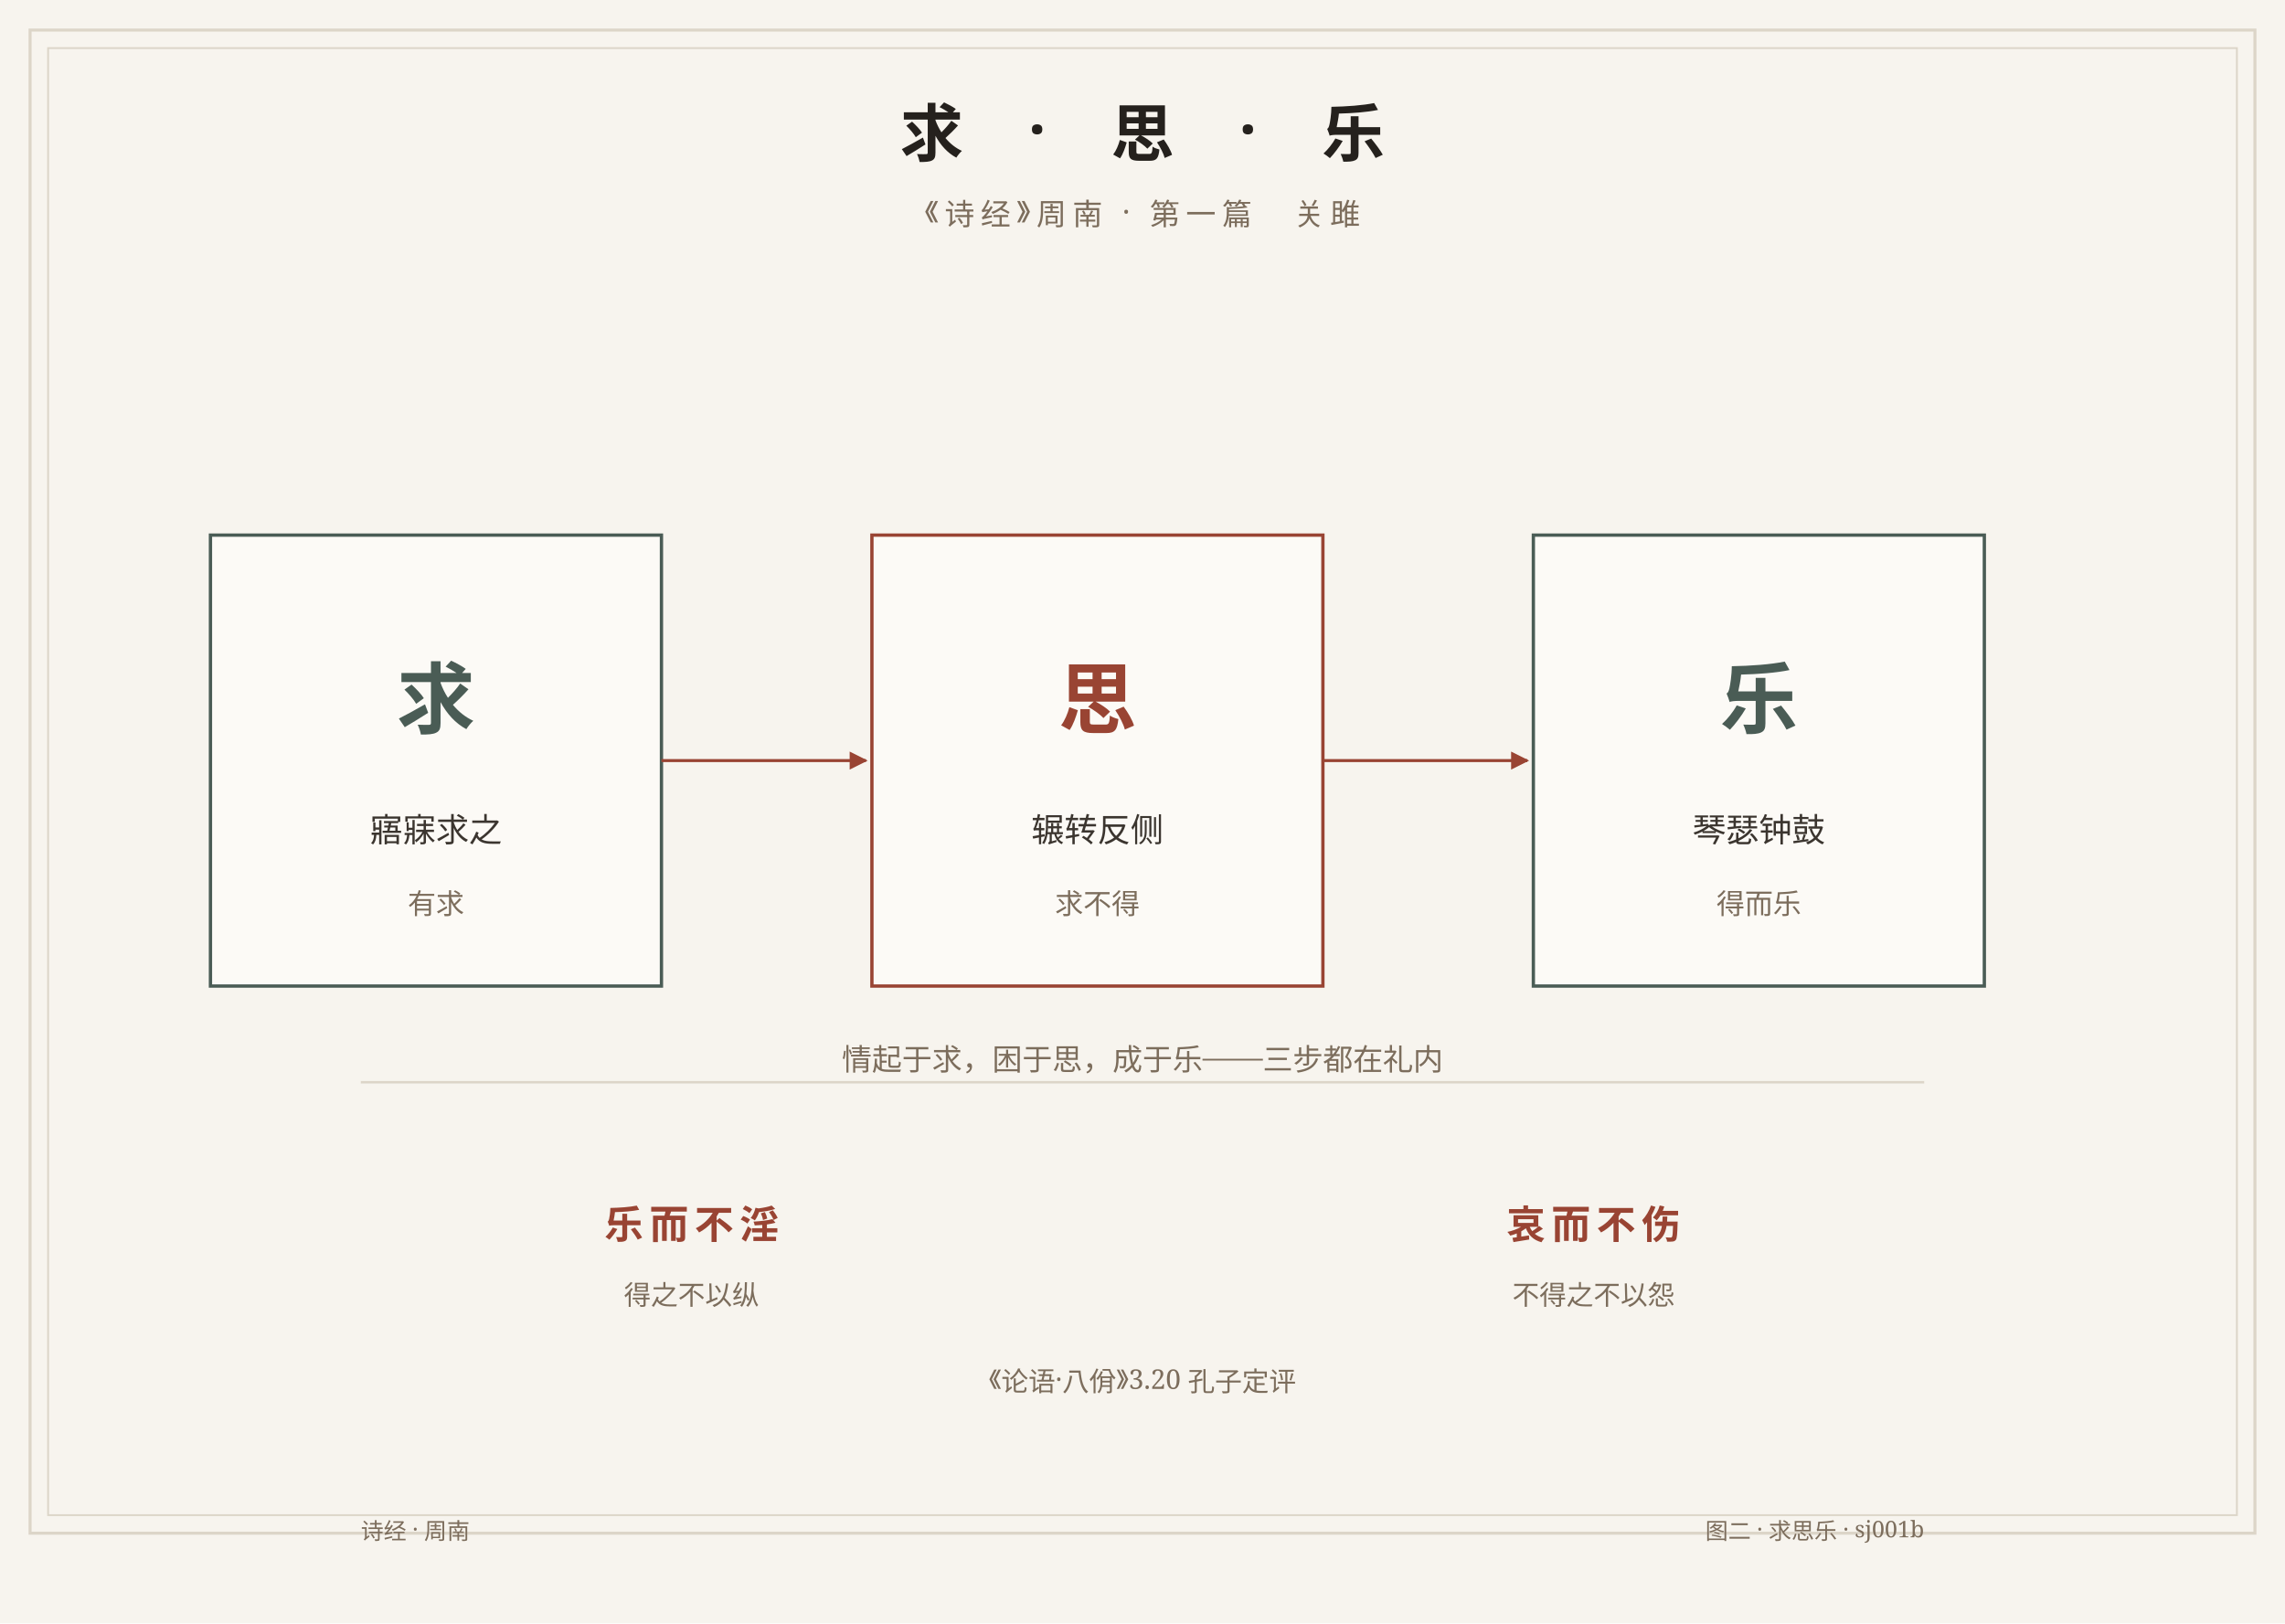
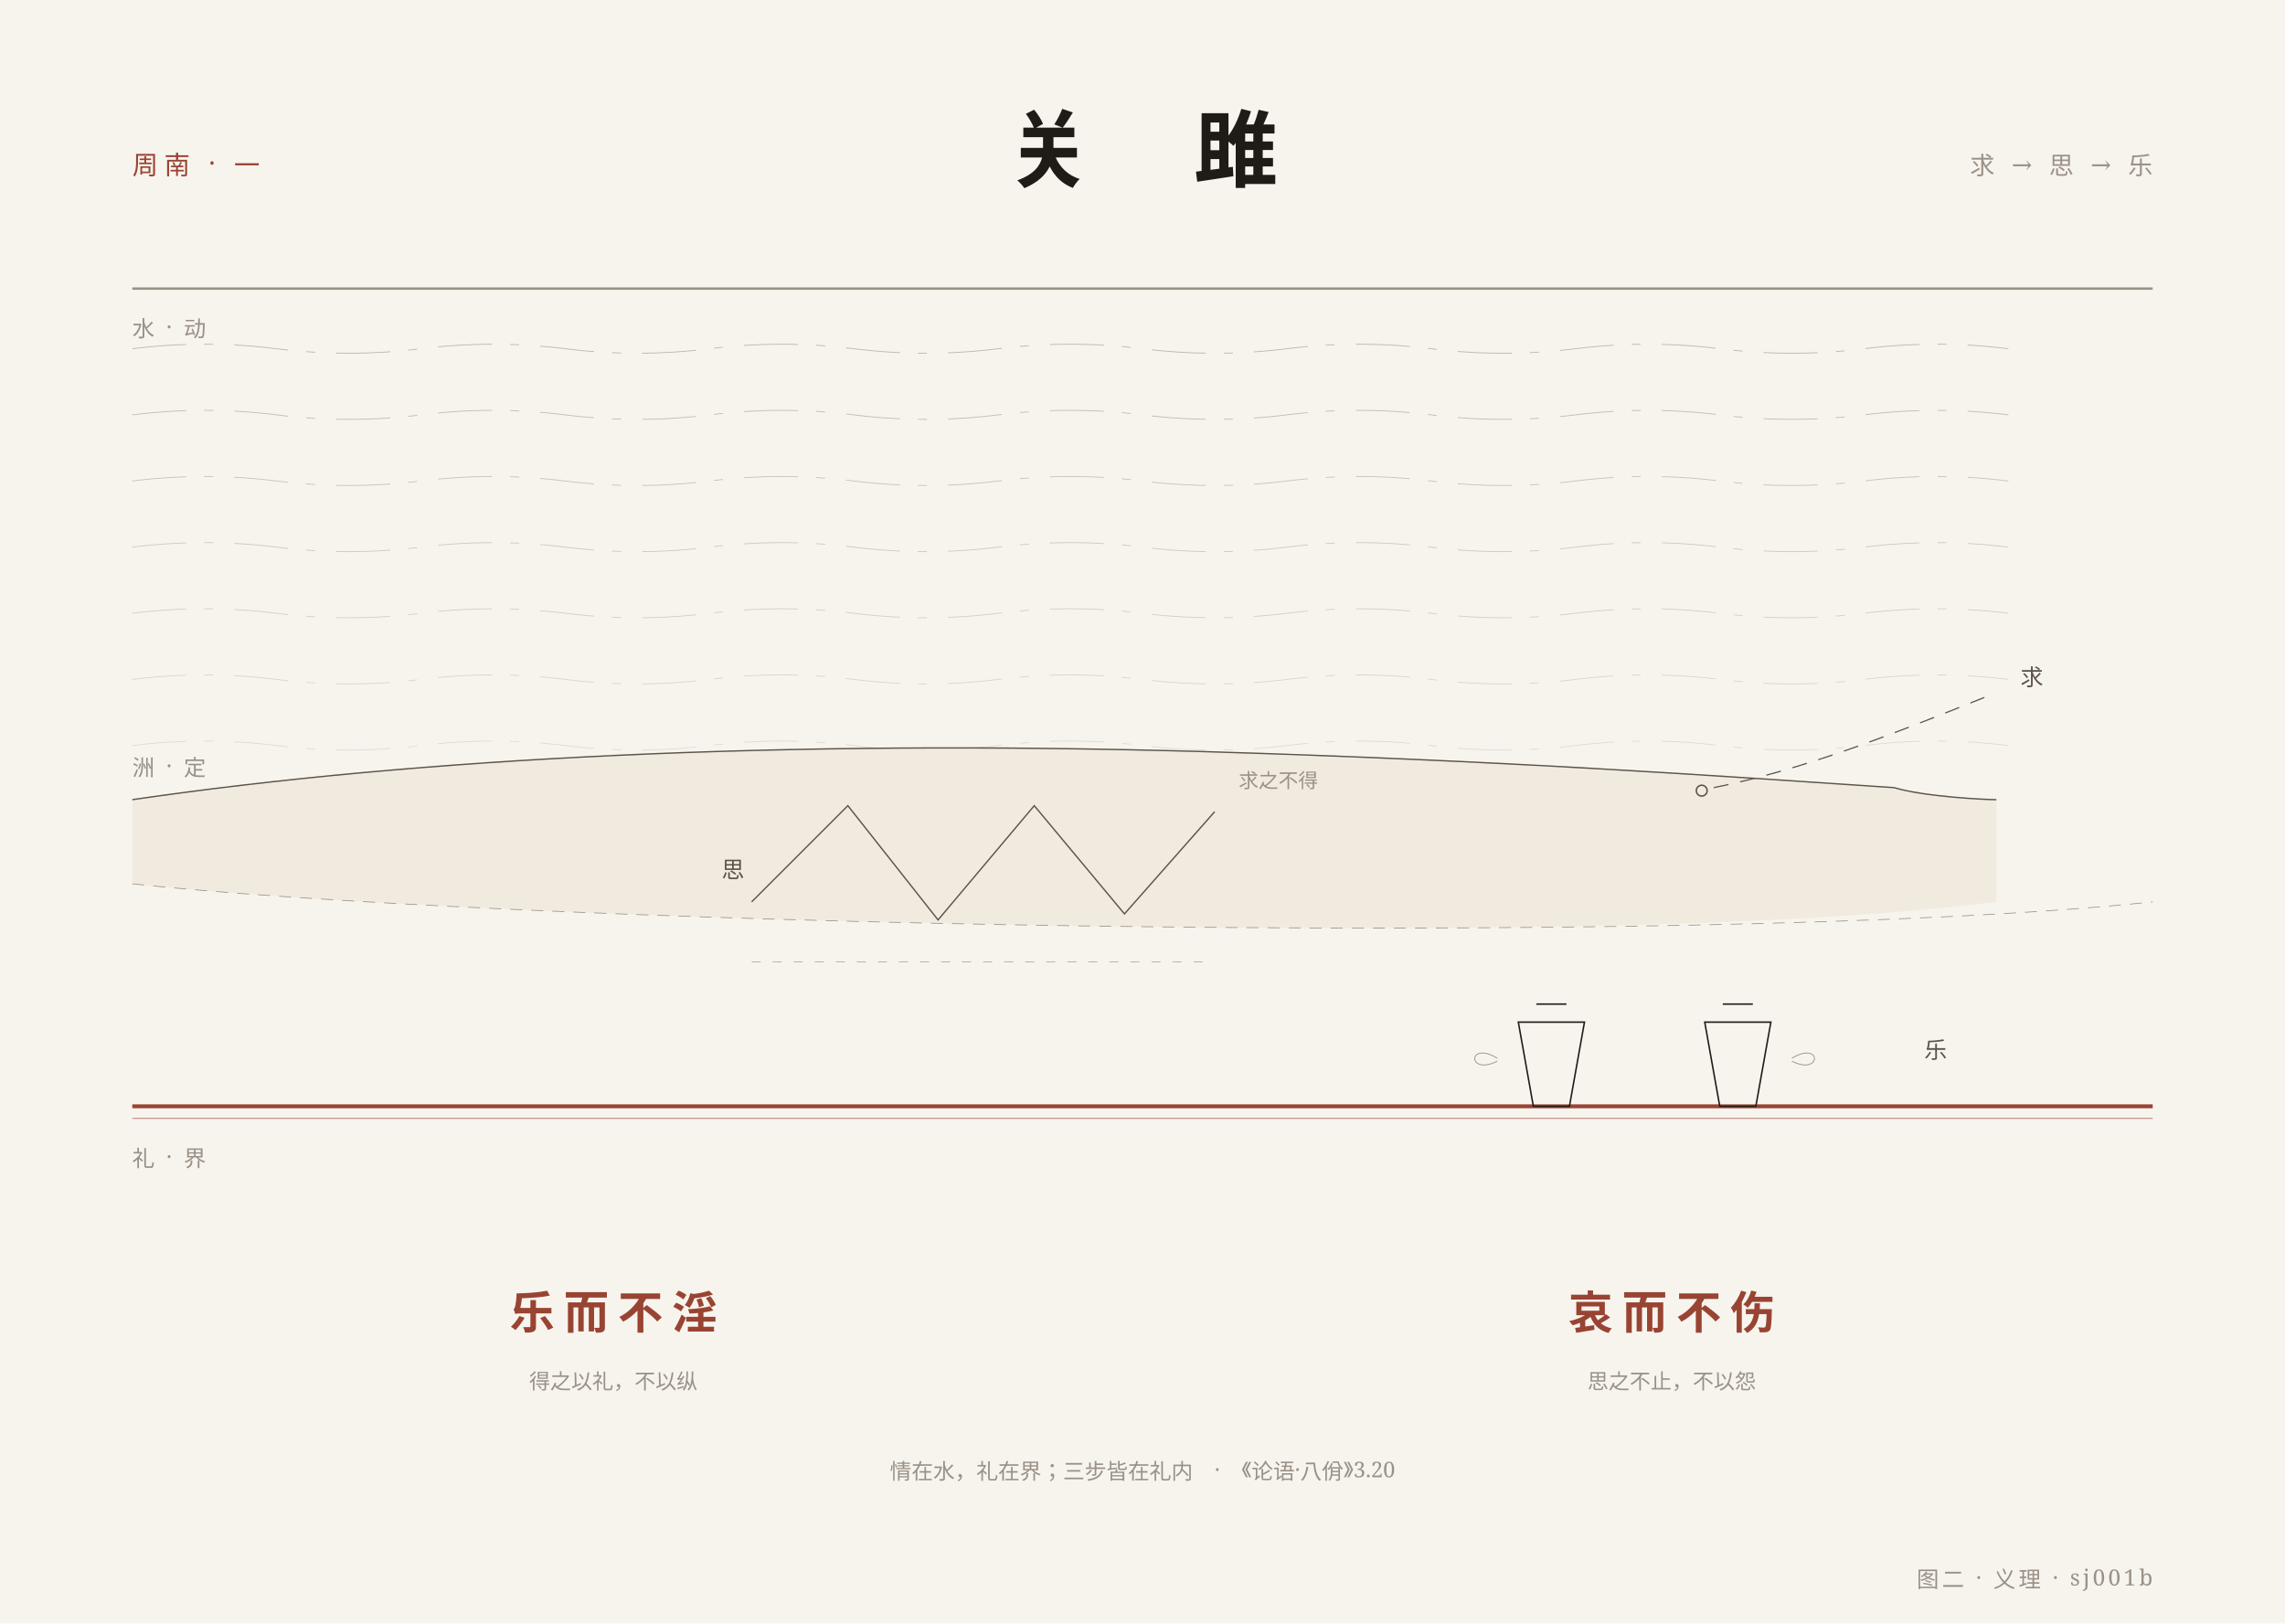
- <svg xmlns="http://www.w3.org/2000/svg" viewBox="0 0 760 540" width="760" height="540" font-family="'Noto Serif SC','Songti SC','Source Han Serif SC',serif">
+ <svg xmlns="http://www.w3.org/2000/svg" viewBox="0 0 760 540" width="760" height="540" font-family="'Noto Serif SC','Songti SC',serif">
  <rect x="0" y="0" width="760" height="540" fill="#F7F4EE" />
-   <rect x="10" y="10" width="740" height="500" fill="none" stroke="#DCD5C8" stroke-width="1" />
-   <rect x="16" y="16" width="728" height="488" fill="none" stroke="#DCD5C8" stroke-width="0.6" />
-   <text x="380" y="52" text-anchor="middle" font-size="21" letter-spacing="8" fill="#25211D" font-weight="700">求 · 思 · 乐</text>
-   <text x="380" y="74" text-anchor="middle" font-size="10" letter-spacing="2" fill="#7C6D5C">《诗经》周南 · 第一篇　关雎</text>
-   <defs>
-     <marker id="ar" viewBox="0 0 10 10" refX="9" refY="5" markerWidth="6" markerHeight="6" orient="auto">
-       <path d="M0,0 L10,5 L0,10 z" fill="#994433" />
-     </marker>
-   </defs>
-   <rect x="70" y="178" width="150" height="150" fill="#FCFAF6" stroke="#4A5C55" stroke-width="1.1" />
-   <text x="145" y="242" text-anchor="middle" font-size="26" letter-spacing="4" fill="#4A5C55" font-weight="700">求</text>
-   <text x="145" y="280" text-anchor="middle" font-size="11" fill="#3B352F">寤寐求之</text>
-   <text x="145" y="304" text-anchor="middle" font-size="9.4" fill="#7C6D5C">有求</text>
-   <rect x="290" y="178" width="150" height="150" fill="#FCFAF6" stroke="#994433" stroke-width="1.1" />
-   <text x="365" y="242" text-anchor="middle" font-size="26" letter-spacing="4" fill="#994433" font-weight="700">思</text>
-   <text x="365" y="280" text-anchor="middle" font-size="11" fill="#3B352F">辗转反侧</text>
-   <text x="365" y="304" text-anchor="middle" font-size="9.4" fill="#7C6D5C">求不得</text>
-   <rect x="510" y="178" width="150" height="150" fill="#FCFAF6" stroke="#4A5C55" stroke-width="1.1" />
-   <text x="585" y="242" text-anchor="middle" font-size="26" letter-spacing="4" fill="#4A5C55" font-weight="700">乐</text>
-   <text x="585" y="280" text-anchor="middle" font-size="11" fill="#3B352F">琴瑟钟鼓</text>
-   <text x="585" y="304" text-anchor="middle" font-size="9.4" fill="#7C6D5C">得而乐</text>
-   <line x1="220" y1="253" x2="288" y2="253" stroke="#994433" stroke-width="1" marker-end="url(#ar)" />
-   <line x1="440" y1="253" x2="508" y2="253" stroke="#994433" stroke-width="1" marker-end="url(#ar)" />
-   <text x="380" y="356" text-anchor="middle" font-size="10" fill="#7C6D5C">情起于求，困于思，成于乐——三步都在礼内</text>
-   <line x1="120" y1="360" x2="640" y2="360" stroke="#DCD5C8" stroke-width="0.8" />
-   <text x="230" y="412" text-anchor="middle" font-size="13" letter-spacing="2" fill="#994433" font-weight="700">乐而不淫</text>
-   <text x="230" y="434" text-anchor="middle" font-size="9" fill="#7C6D5C">得之不以纵</text>
-   <text x="530" y="412" text-anchor="middle" font-size="13" letter-spacing="2" fill="#994433" font-weight="700">哀而不伤</text>
-   <text x="530" y="434" text-anchor="middle" font-size="9" fill="#7C6D5C">不得之不以怨</text>
-   <text x="380" y="462" text-anchor="middle" font-size="9" fill="#7C6D5C">《论语·八佾》3.20 孔子定评</text>
-   <text x="120" y="512" font-size="7.6" fill="#7C6D5C">诗经 · 周南</text>
-   <text x="640" y="512" text-anchor="end" font-size="7.6" fill="#7C6D5C">图二 · 求思乐 · sj001b</text>
+   <text x="44" y="58" font-size="8.6" letter-spacing="2" fill="#994433">周南 · 一</text>
+   <text x="380" y="60" text-anchor="middle" font-size="28" letter-spacing="14" fill="#1F1B17" font-weight="700">关 雎</text>
+   <text x="716" y="58" text-anchor="end" font-size="8.2" letter-spacing="1.5" fill="#9A9186">求 → 思 → 乐</text>
+   <line x1="44" y1="96" x2="716" y2="96" stroke="#9A9186" stroke-width="0.8" />
+   <path d="M44,116 q24,-3 48,0 q24,3 48,0 q24,-3 48,0 q24,3 48,0 q24,-3 48,0 q24,3 48,0 q24,-3 48,0 q24,3 48,0 q24,-3 48,0 q24,3 48,0 q24,-3 48,0 q24,3 48,0 q24,-3 48,0" fill="none" stroke="#9A9186" stroke-width="0.28" opacity="0.62" stroke-dasharray="18 6 3 7" />
+   <path d="M44,138 q24,-3 48,0 q24,3 48,0 q24,-3 48,0 q24,3 48,0 q24,-3 48,0 q24,3 48,0 q24,-3 48,0 q24,3 48,0 q24,-3 48,0 q24,3 48,0 q24,-3 48,0 q24,3 48,0 q24,-3 48,0" fill="none" stroke="#9A9186" stroke-width="0.28" opacity="0.56" stroke-dasharray="18 6 3 7" />
+   <path d="M44,160 q24,-3 48,0 q24,3 48,0 q24,-3 48,0 q24,3 48,0 q24,-3 48,0 q24,3 48,0 q24,-3 48,0 q24,3 48,0 q24,-3 48,0 q24,3 48,0 q24,-3 48,0 q24,3 48,0 q24,-3 48,0" fill="none" stroke="#9A9186" stroke-width="0.28" opacity="0.50" stroke-dasharray="18 6 3 7" />
+   <path d="M44,182 q24,-3 48,0 q24,3 48,0 q24,-3 48,0 q24,3 48,0 q24,-3 48,0 q24,3 48,0 q24,-3 48,0 q24,3 48,0 q24,-3 48,0 q24,3 48,0 q24,-3 48,0 q24,3 48,0 q24,-3 48,0" fill="none" stroke="#9A9186" stroke-width="0.28" opacity="0.44" stroke-dasharray="18 6 3 7" />
+   <path d="M44,204 q24,-3 48,0 q24,3 48,0 q24,-3 48,0 q24,3 48,0 q24,-3 48,0 q24,3 48,0 q24,-3 48,0 q24,3 48,0 q24,-3 48,0 q24,3 48,0 q24,-3 48,0 q24,3 48,0 q24,-3 48,0" fill="none" stroke="#9A9186" stroke-width="0.28" opacity="0.38" stroke-dasharray="18 6 3 7" />
+   <path d="M44,226 q24,-3 48,0 q24,3 48,0 q24,-3 48,0 q24,3 48,0 q24,-3 48,0 q24,3 48,0 q24,-3 48,0 q24,3 48,0 q24,-3 48,0 q24,3 48,0 q24,-3 48,0 q24,3 48,0 q24,-3 48,0" fill="none" stroke="#9A9186" stroke-width="0.28" opacity="0.32" stroke-dasharray="18 6 3 7" />
+   <path d="M44,248 q24,-3 48,0 q24,3 48,0 q24,-3 48,0 q24,3 48,0 q24,-3 48,0 q24,3 48,0 q24,-3 48,0 q24,3 48,0 q24,-3 48,0 q24,3 48,0 q24,-3 48,0 q24,3 48,0 q24,-3 48,0" fill="none" stroke="#9A9186" stroke-width="0.28" opacity="0.26" stroke-dasharray="18 6 3 7" />
+   <path d="M44,266 C140,252 260,246 400,250 C500,253 570,258 630,262 C640,265 660,266 664,266 L664,300 C600,308 500,310 360,308 C220,306 100,300 44,294 Z" fill="#F1EBDF" />
+   <path d="M44,266 C140,252 260,246 400,250 C500,253 570,258 630,262 C640,265 660,266 664,266" fill="none" stroke="#5C544A" stroke-width="0.45" />
+   <path d="M44,294 C100,300 220,306 360,308 C500,310 640,308 716,300" fill="none" stroke="#9A9186" stroke-width="0.25" stroke-dasharray="4 3" />
+   <line x1="44" y1="368" x2="716" y2="368" stroke="#994433" stroke-width="1.3" />
+   <line x1="44" y1="372" x2="716" y2="372" stroke="#994433" stroke-width="0.4" opacity="0.5" />
+   <path d="M660,232 C630,244 600,256 570,262" fill="none" stroke="#5C544A" stroke-width="0.4" stroke-dasharray="5 4" />
+   <circle cx="566" cy="263" r="1.8" fill="none" stroke="#5C544A" stroke-width="0.5" />
+   <text x="672" y="228" font-size="7.6" letter-spacing="1" fill="#5C544A">求</text>
+   <path d="M250,300 L282,268 L312,306 L344,268 L374,304 L404,270" fill="none" stroke="#5C544A" stroke-width="0.45" />
+   <path d="M250,320 L404,320" fill="none" stroke="#9A9186" stroke-width="0.2" stroke-dasharray="3 4" />
+   <text x="240" y="292" font-size="7.6" letter-spacing="1" fill="#5C544A">思</text>
+   <text x="412" y="262" font-size="6.6" fill="#9A9186">求之不得</text>
+   <path d="M505,340 L527,340 L522,368 L510,368 Z" fill="none" stroke="#1F1B17" stroke-width="0.5" />
+   <path d="M511,334 L521,334" fill="none" stroke="#1F1B17" stroke-width="0.5" />
+   <path d="M567,340 L589,340 L584,368 L572,368 Z" fill="none" stroke="#1F1B17" stroke-width="0.5" />
+   <path d="M573,334 L583,334" fill="none" stroke="#1F1B17" stroke-width="0.5" />
+   <path d="M596,352 C606,346 606,358 596,353" fill="none" stroke="#9A9186" stroke-width="0.28" />
+   <path d="M498,352 C488,346 488,358 498,353" fill="none" stroke="#9A9186" stroke-width="0.28" />
+   <text x="640" y="352" font-size="7.6" letter-spacing="1" fill="#5C544A">乐</text>
+   <text x="44" y="112" font-size="7.4" letter-spacing="1" fill="#9A9186">水 · 动</text>
+   <text x="44" y="258" font-size="7.4" letter-spacing="1" fill="#9A9186">洲 · 定</text>
+   <text x="44" y="388" font-size="7.4" letter-spacing="1" fill="#9A9186">礼 · 界</text>
+   <text x="204" y="442" text-anchor="middle" font-size="15" letter-spacing="3" fill="#994433" font-weight="700">乐而不淫</text>
+   <text x="204" y="462" text-anchor="middle" font-size="7" fill="#9A9186">得之以礼，不以纵</text>
+   <text x="556" y="442" text-anchor="middle" font-size="15" letter-spacing="3" fill="#994433" font-weight="700">哀而不伤</text>
+   <text x="556" y="462" text-anchor="middle" font-size="7" fill="#9A9186">思之不止，不以怨</text>
+   <text x="380" y="492" text-anchor="middle" font-size="7.2" fill="#9A9186">情在水，礼在界；三步皆在礼内　·　《论语·八佾》3.20</text>
+   <text x="716" y="528" text-anchor="end" font-size="7.4" letter-spacing="1" fill="#9A9186">图二 · 义理 · sj001b</text>
</svg>
